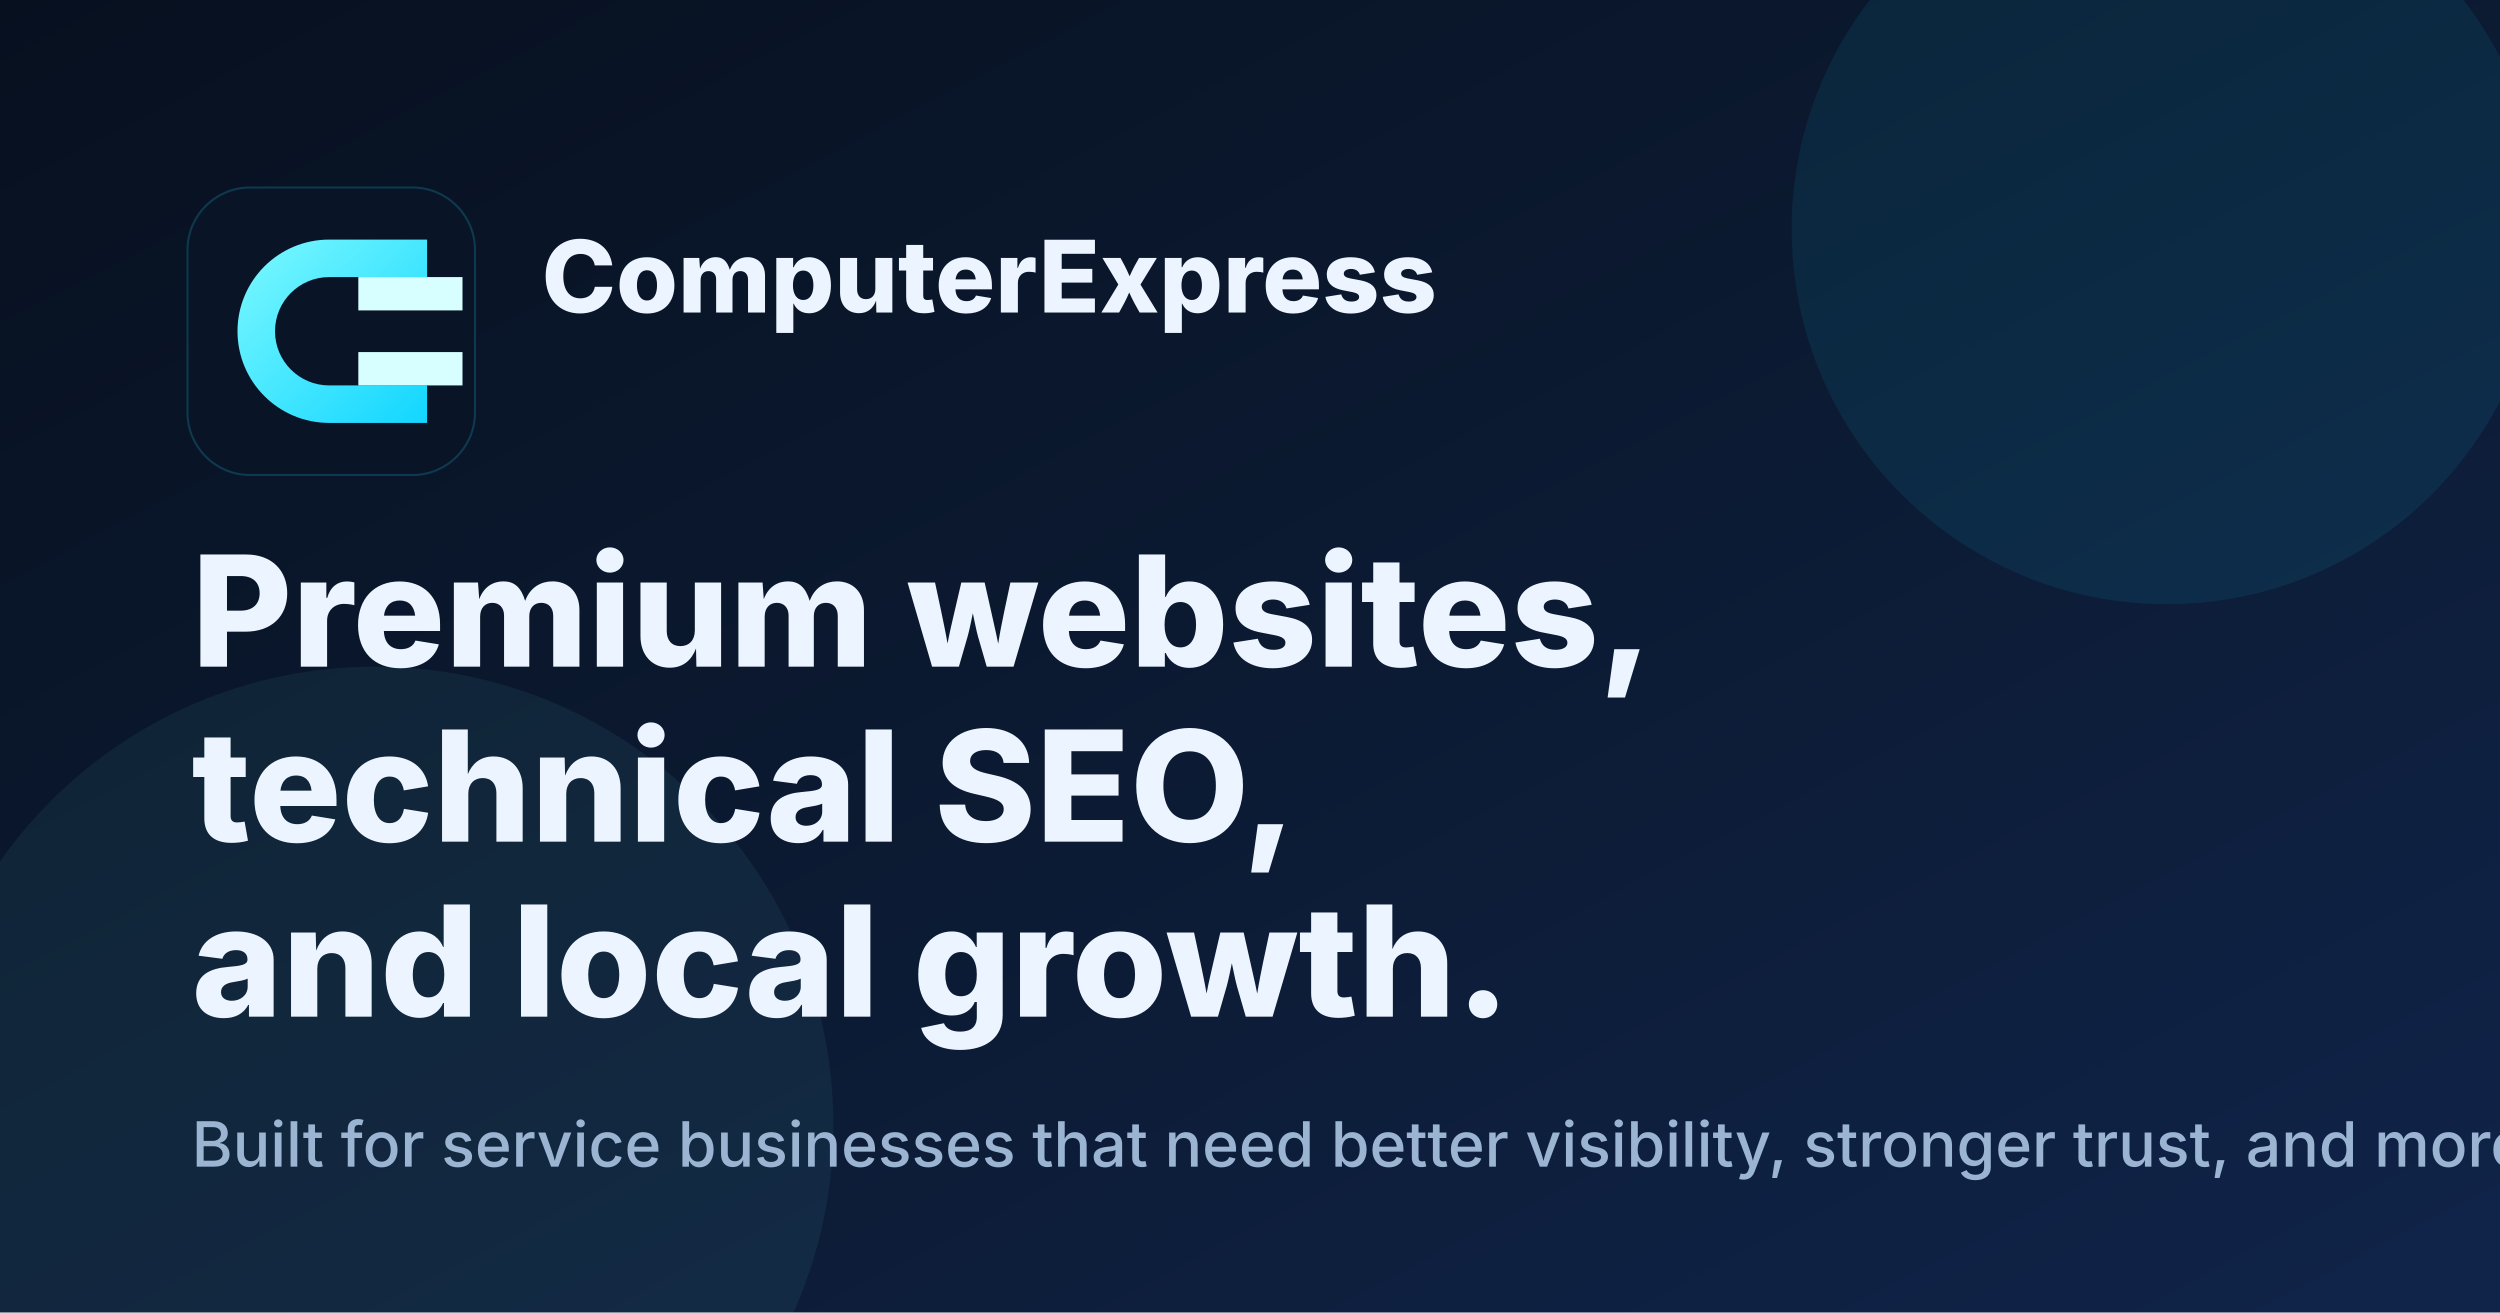
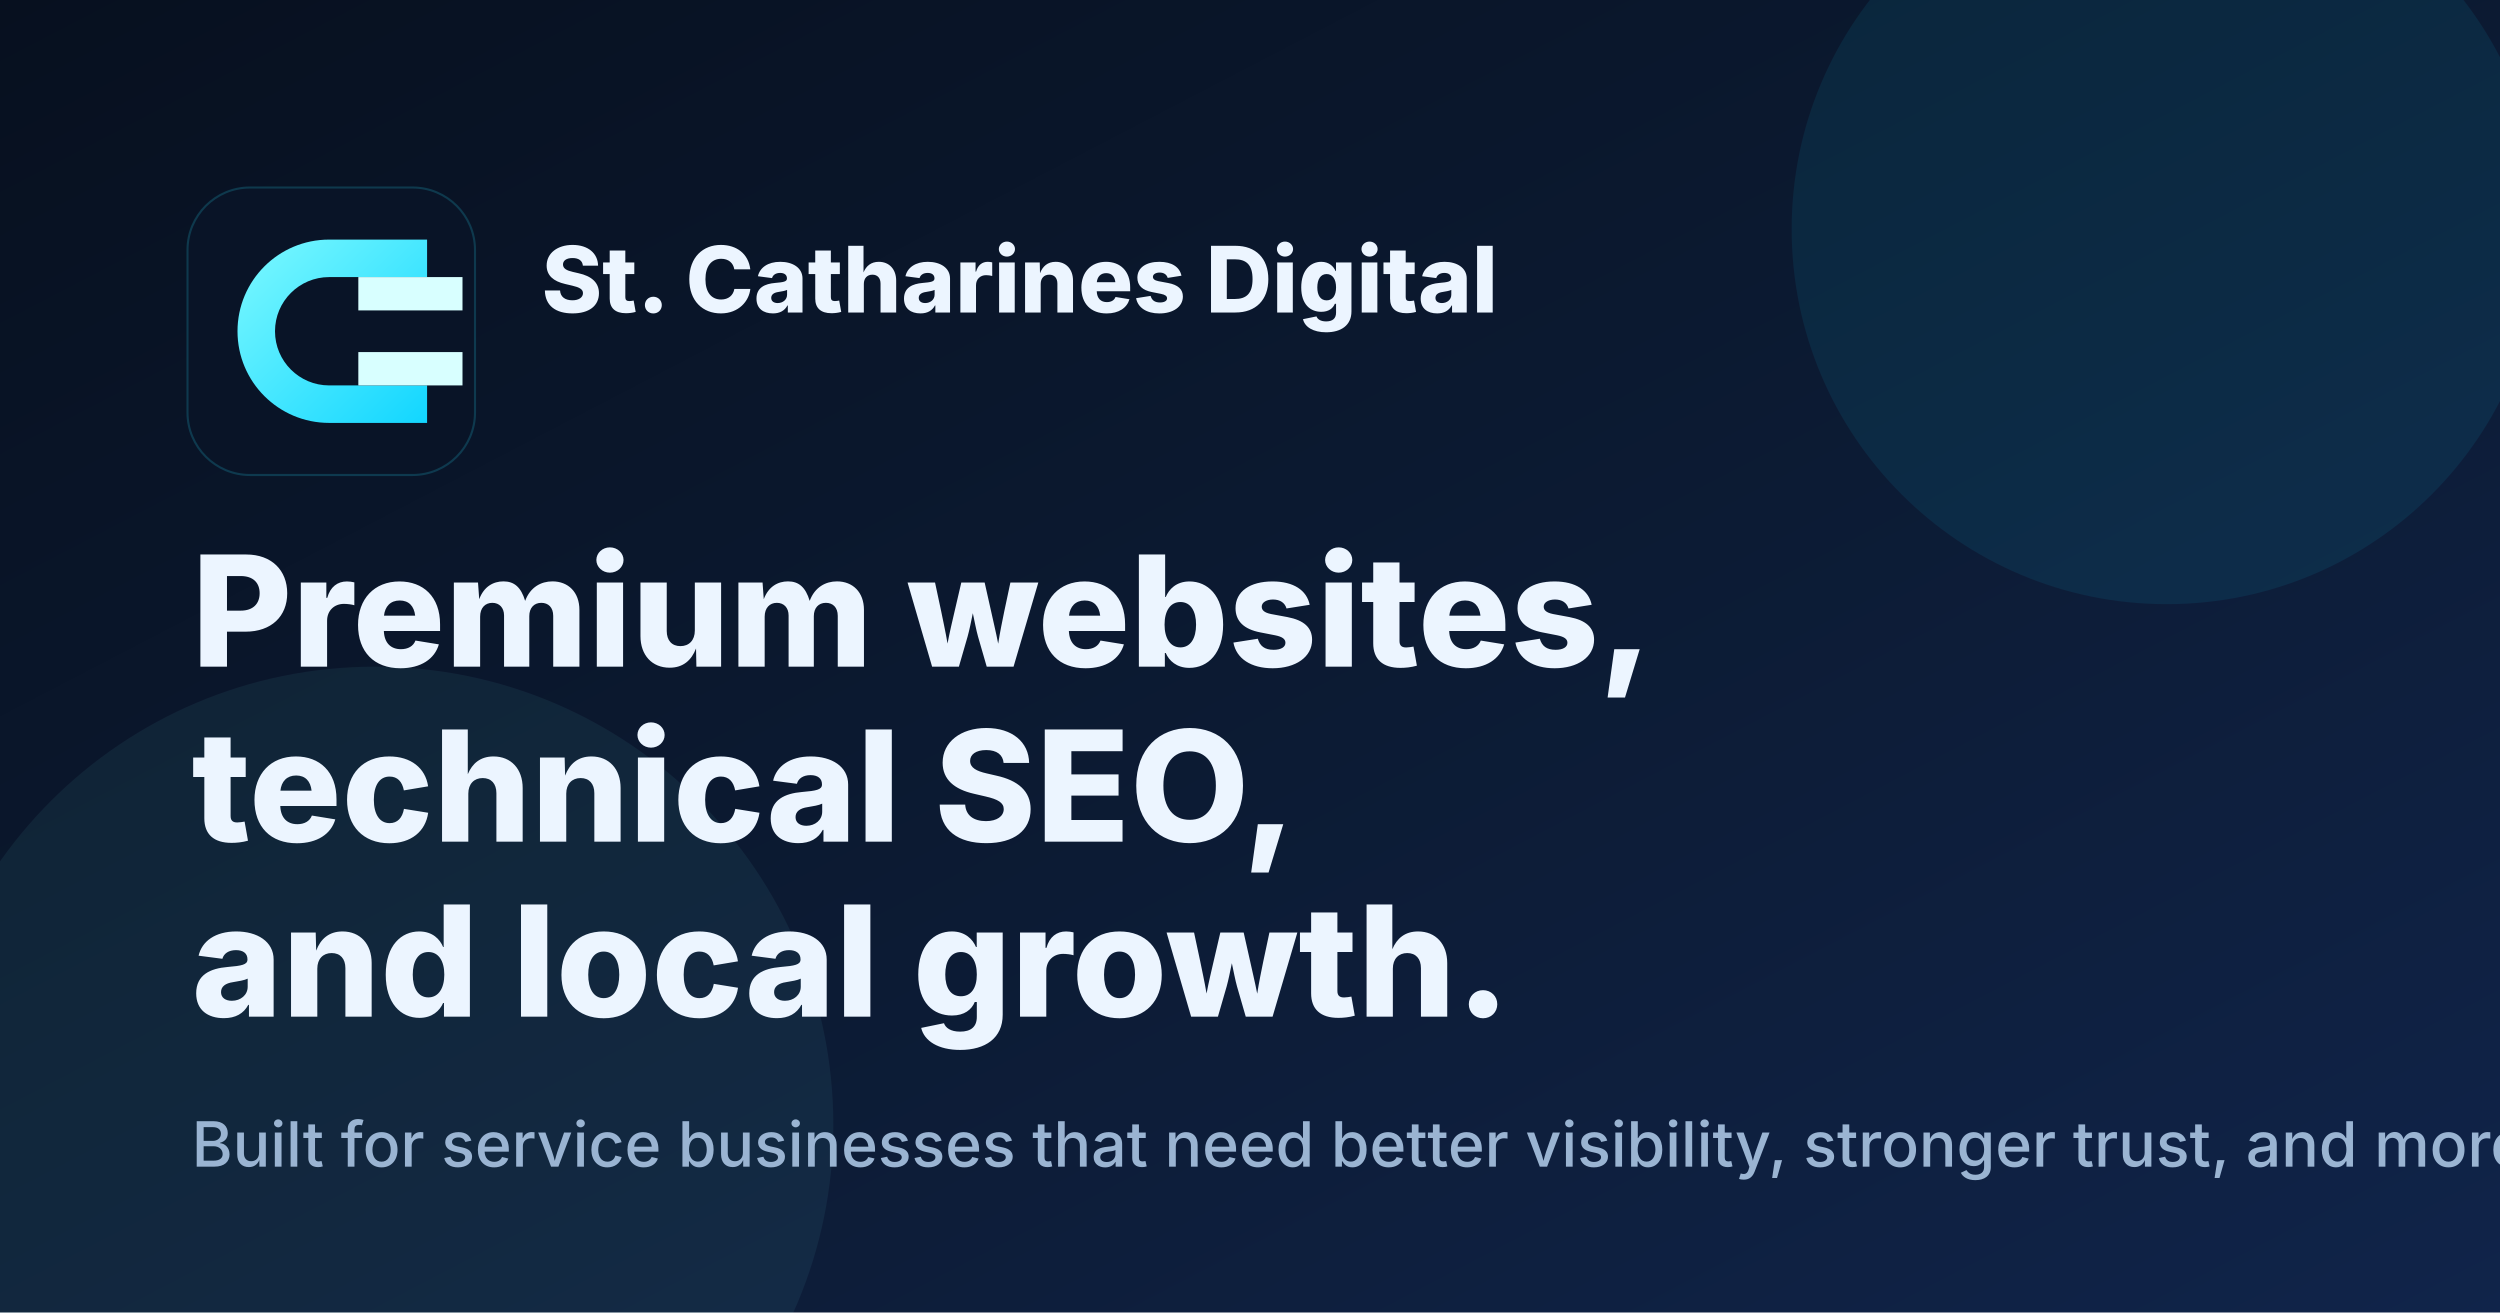
<svg xmlns="http://www.w3.org/2000/svg" viewBox="0 0 1200 630" role="img" aria-labelledby="title desc">
  <defs>
    <linearGradient id="bg" x1="0" y1="0" x2="1" y2="1">
      <stop offset="0%" stop-color="#07101f" />
      <stop offset="55%" stop-color="#0c1b34" />
      <stop offset="100%" stop-color="#10244a" />
    </linearGradient>
    <linearGradient id="cyan" x1="0" y1="0" x2="1" y2="1">
      <stop offset="0%" stop-color="#7df9ff" />
      <stop offset="100%" stop-color="#12d6ff" />
    </linearGradient>
  </defs>
  <rect width="1200" height="630" fill="url(#bg)" />
  <circle cx="1040" cy="110" r="180" fill="#12d6ff" opacity="0.08" />
  <circle cx="180" cy="540" r="220" fill="#7df9ff" opacity="0.06" />
  <rect x="90" y="90" width="138" height="138" rx="30" fill="#091427" stroke="#2ce4ff" stroke-opacity="0.18" />
  <path d="M114 159c0-24.301 19.699-44 44-44h47v18h-47c-14.359 0-26 11.641-26 26s11.641 26 26 26h47v18h-47c-24.301 0-44-19.699-44-44Z" fill="url(#cyan)" />
  <path d="M172 133h50v16h-50zM172 169h50v16h-50z" fill="#d8ffff" />
-   <text x="260" y="150" fill="#ecf5ff" font-family="Inter, Arial, sans-serif" font-size="48" font-weight="800">ComputerExpress</text>
+   <text x="260" y="150" fill="#ecf5ff" font-family="Inter, Arial, sans-serif" font-size="44" font-weight="800">St. Catharines Digital</text>
  <text x="92" y="320" fill="#ecf5ff" font-family="Inter, Arial, sans-serif" font-size="74" font-weight="800">Premium websites,</text>
  <text x="92" y="404" fill="#ecf5ff" font-family="Inter, Arial, sans-serif" font-size="74" font-weight="800">technical SEO,</text>
  <text x="92" y="488" fill="#ecf5ff" font-family="Inter, Arial, sans-serif" font-size="74" font-weight="800">and local growth.</text>
  <text x="92" y="560" fill="#9ab4d2" font-family="Inter, Arial, sans-serif" font-size="30" font-weight="500">Built for service businesses that need better visibility, stronger trust, and more qualified leads.</text>
</svg>
